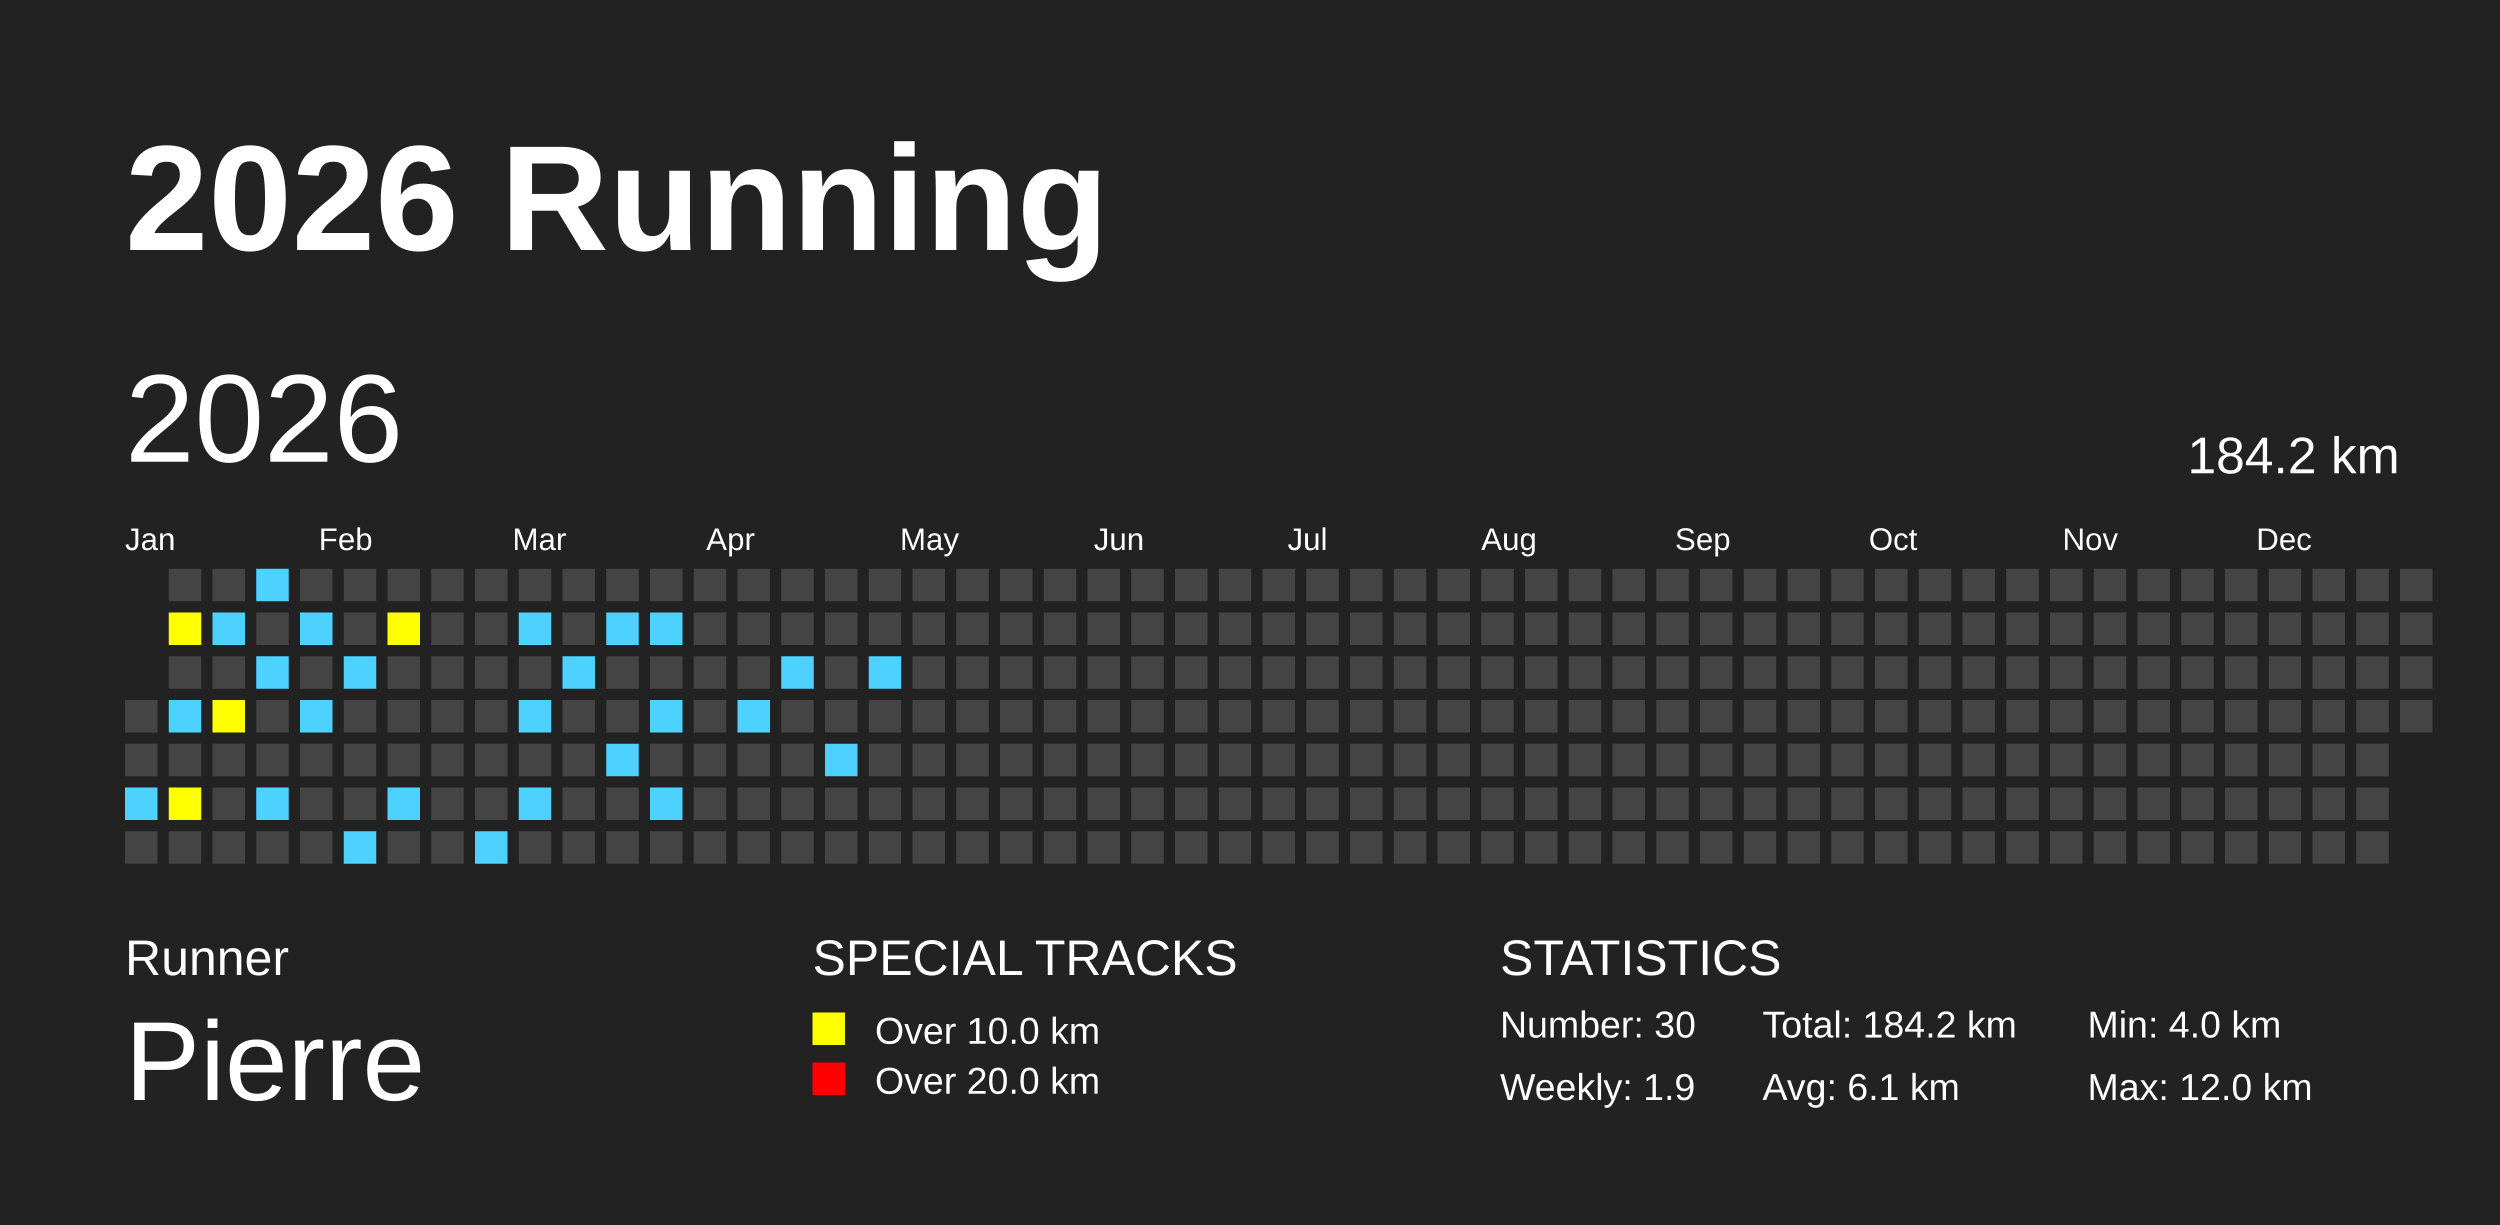
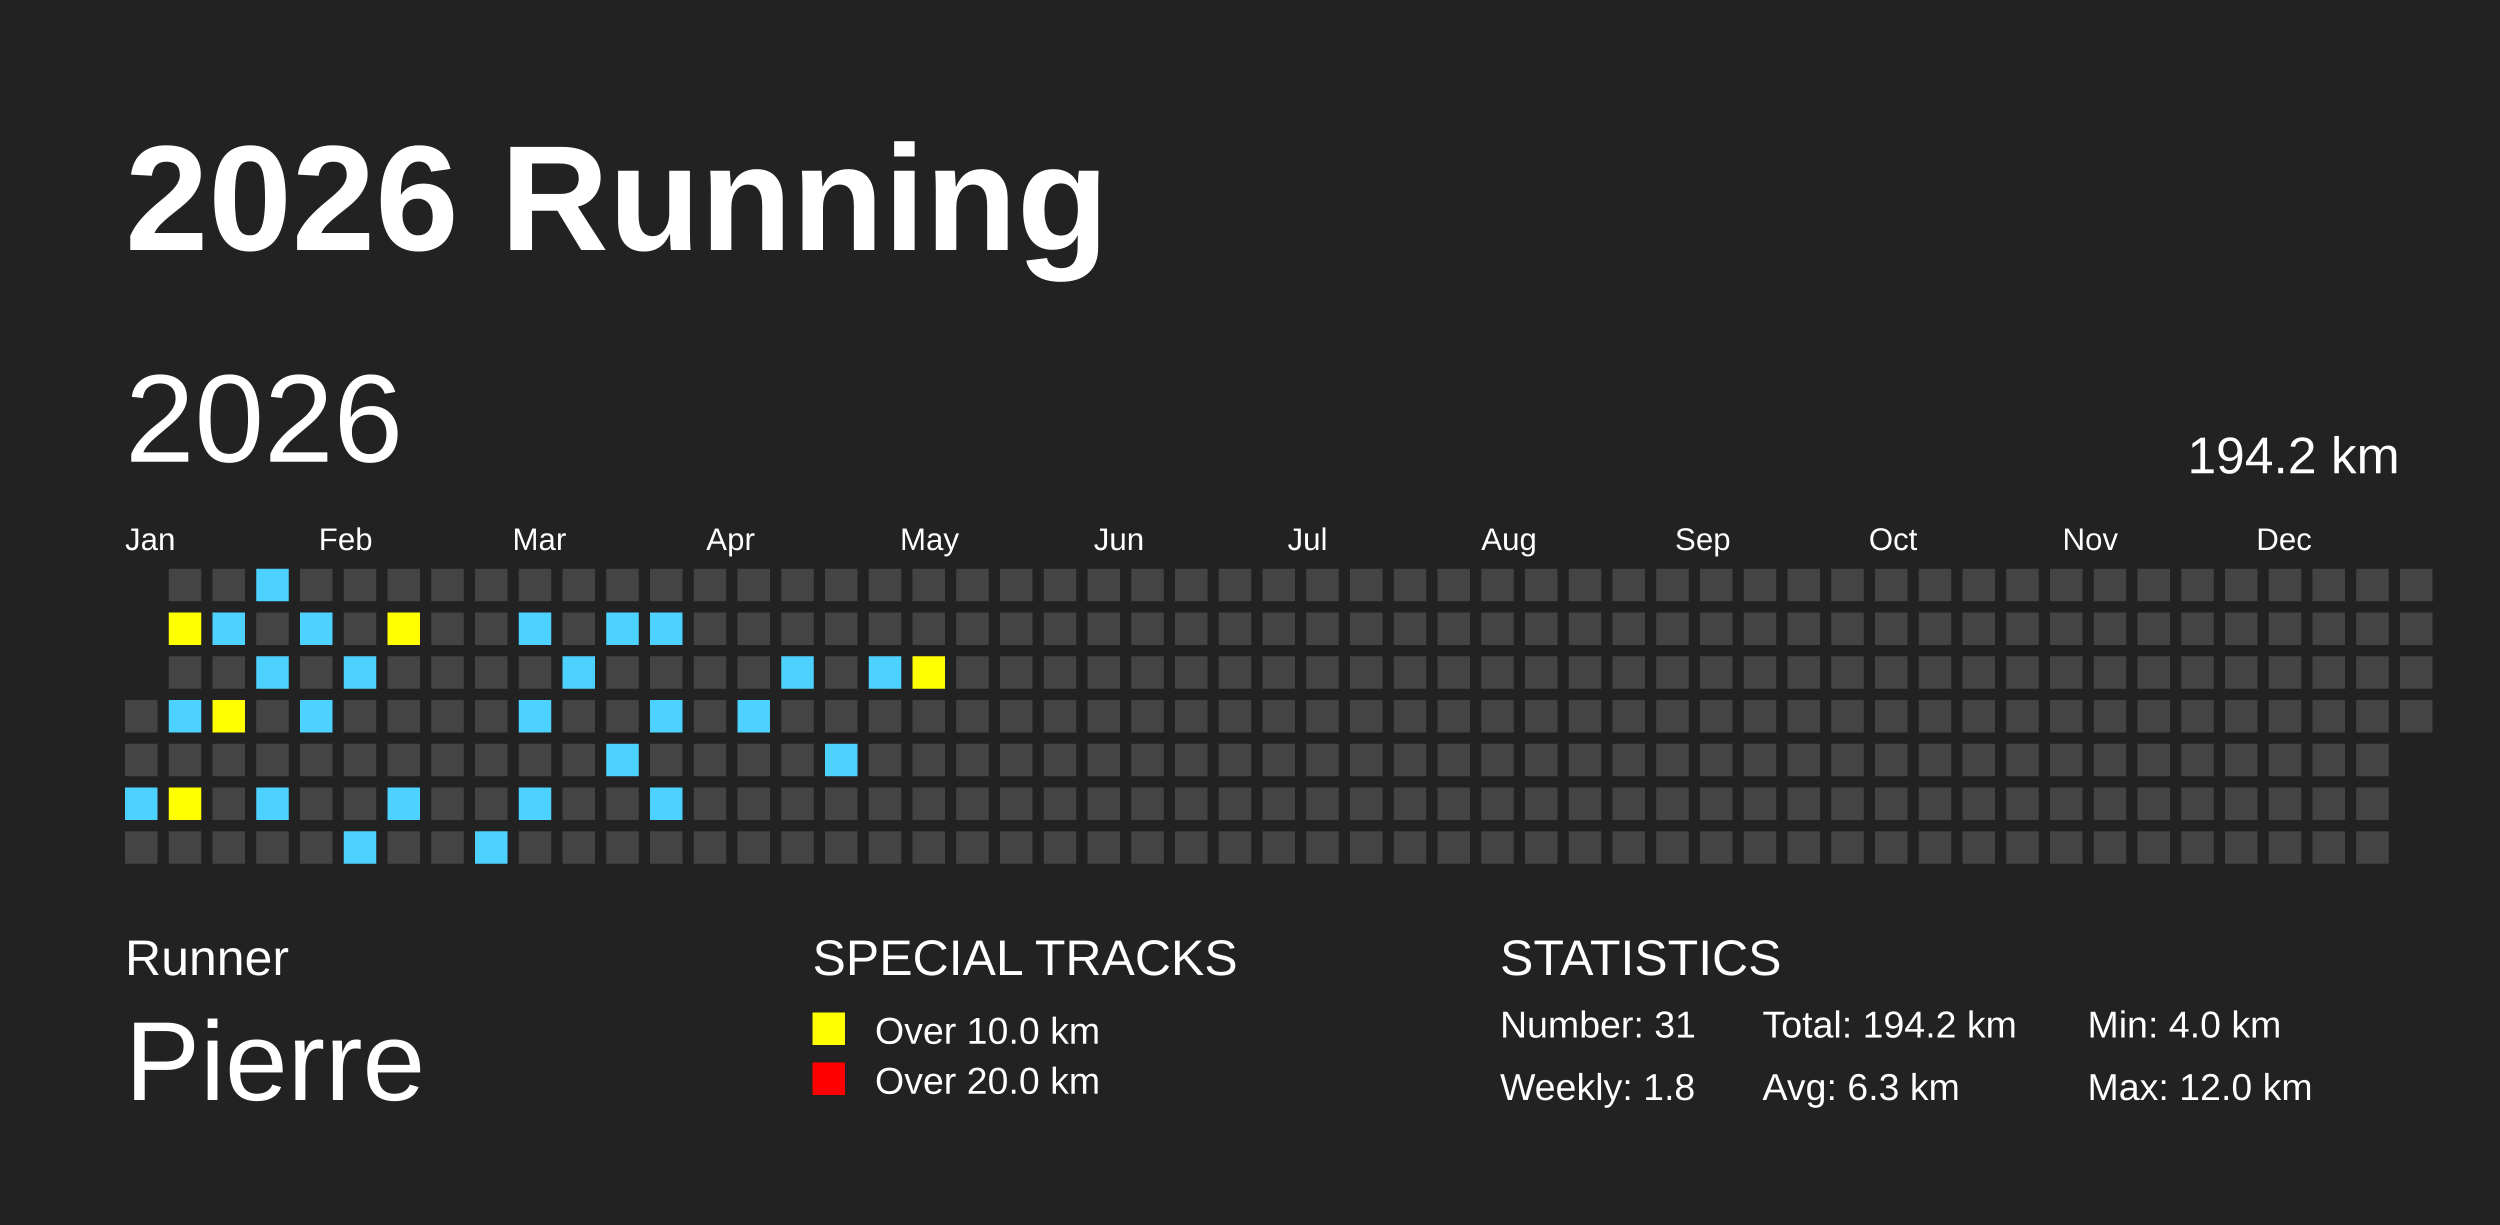
<svg xmlns="http://www.w3.org/2000/svg" baseProfile="full" height="98mm" version="1.1" viewBox="0,0,200,98" width="200mm">
  <defs />
  <rect fill="#222222" height="98" width="200" x="0" y="0" />
  <text fill="#FFFFFF" style="font-size:12px; font-family:Arial; font-weight:bold;" x="10" y="20">2026 Running</text>
  <text fill="#FFFFFF" style="font-size:4px; font-family:Arial" x="10" y="78">Runner</text>
  <text fill="#FFFFFF" style="font-size:9px; font-family:Arial" x="10" y="88">Pierre</text>
  <text fill="#FFFFFF" style="font-size:4px; font-family:Arial" x="65" y="78">SPECIAL TRACKS</text>
  <rect fill="yellow" height="2.6" width="2.6" x="65" y="81" />
  <text fill="#FFFFFF" style="font-size:3px; font-family:Arial" x="70" y="83.5">Over 10.0 km</text>
  <rect fill="red" height="2.6" width="2.6" x="65" y="85" />
  <text fill="#FFFFFF" style="font-size:3px; font-family:Arial" x="70" y="87.5">Over 20.0 km</text>
  <text fill="#FFFFFF" style="font-size:4px; font-family:Arial" x="120" y="78">STATISTICS</text>
-   <text fill="#FFFFFF" style="font-size:3px; font-family:Arial" x="120" y="83">Number: 30</text>
-   <text fill="#FFFFFF" style="font-size:3px; font-family:Arial" x="120" y="88">Weekly: 1.9</text>
-   <text fill="#FFFFFF" style="font-size:3px; font-family:Arial" x="141" y="83">Total: 184.2 km</text>
-   <text fill="#FFFFFF" style="font-size:3px; font-family:Arial" x="141" y="88">Avg: 6.1 km</text>
+   <text fill="#FFFFFF" style="font-size:3px; font-family:Arial" x="120" y="83">Number: 31</text>
+   <text fill="#FFFFFF" style="font-size:3px; font-family:Arial" x="120" y="88">Weekly: 1.8</text>
+   <text fill="#FFFFFF" style="font-size:3px; font-family:Arial" x="141" y="83">Total: 194.2 km</text>
+   <text fill="#FFFFFF" style="font-size:3px; font-family:Arial" x="141" y="88">Avg: 6.3 km</text>
  <text fill="#FFFFFF" style="font-size:3px; font-family:Arial" x="167" y="83">Min: 4.0 km</text>
  <text fill="#FFFFFF" style="font-size:3px; font-family:Arial" x="167" y="88">Max: 12.0 km</text>
  <text dominant-baseline="hanging" fill="#FFFFFF" style="font-size:10.0px; font-family:Arial;" x="10" y="30">2026</text>
-   <text dominant-baseline="hanging" fill="#FFFFFF" style="font-size:4.125px; font-family:Arial;" x="175" y="35">184.2 km</text>
+   <text dominant-baseline="hanging" fill="#FFFFFF" style="font-size:4.125px; font-family:Arial;" x="175" y="35">194.2 km</text>
  <text fill="#FFFFFF" style="font-size:2.5px; font-family:Arial" x="10.0" y="44">Jan</text>
  <text fill="#FFFFFF" style="font-size:2.5px; font-family:Arial" x="25.5" y="44">Feb</text>
  <text fill="#FFFFFF" style="font-size:2.5px; font-family:Arial" x="41.0" y="44">Mar</text>
  <text fill="#FFFFFF" style="font-size:2.5px; font-family:Arial" x="56.5" y="44">Apr</text>
  <text fill="#FFFFFF" style="font-size:2.5px; font-family:Arial" x="72.0" y="44">May</text>
  <text fill="#FFFFFF" style="font-size:2.5px; font-family:Arial" x="87.5" y="44">Jun</text>
  <text fill="#FFFFFF" style="font-size:2.5px; font-family:Arial" x="103.0" y="44">Jul</text>
  <text fill="#FFFFFF" style="font-size:2.5px; font-family:Arial" x="118.5" y="44">Aug</text>
  <text fill="#FFFFFF" style="font-size:2.5px; font-family:Arial" x="134.0" y="44">Sep</text>
  <text fill="#FFFFFF" style="font-size:2.5px; font-family:Arial" x="149.5" y="44">Oct</text>
  <text fill="#FFFFFF" style="font-size:2.5px; font-family:Arial" x="165.0" y="44">Nov</text>
  <text fill="#FFFFFF" style="font-size:2.5px; font-family:Arial" x="180.5" y="44">Dec</text>
  <rect fill="#444444" height="2.6" width="2.6" x="10.0" y="56.0" />
  <rect fill="#444444" height="2.6" width="2.6" x="10.0" y="59.5" />
  <rect fill="#4DD2FF" height="2.6" width="2.6" x="10.0" y="63.0" />
  <rect fill="#444444" height="2.6" width="2.6" x="10.0" y="66.5" />
  <rect fill="#444444" height="2.6" width="2.6" x="13.5" y="45.5" />
  <rect fill="yellow" height="2.6" width="2.6" x="13.5" y="49.0" />
  <rect fill="#444444" height="2.6" width="2.6" x="13.5" y="52.5" />
  <rect fill="#4DD2FF" height="2.6" width="2.6" x="13.5" y="56.0" />
  <rect fill="#444444" height="2.6" width="2.6" x="13.5" y="59.5" />
  <rect fill="yellow" height="2.6" width="2.6" x="13.5" y="63.0" />
  <rect fill="#444444" height="2.6" width="2.6" x="13.5" y="66.5" />
  <rect fill="#444444" height="2.6" width="2.6" x="17.0" y="45.5" />
  <rect fill="#4DD2FF" height="2.6" width="2.6" x="17.0" y="49.0" />
  <rect fill="#444444" height="2.6" width="2.6" x="17.0" y="52.5" />
  <rect fill="yellow" height="2.6" width="2.6" x="17.0" y="56.0" />
  <rect fill="#444444" height="2.6" width="2.6" x="17.0" y="59.5" />
  <rect fill="#444444" height="2.6" width="2.6" x="17.0" y="63.0" />
  <rect fill="#444444" height="2.6" width="2.6" x="17.0" y="66.5" />
  <rect fill="#4DD2FF" height="2.6" width="2.6" x="20.5" y="45.5" />
  <rect fill="#444444" height="2.6" width="2.6" x="20.5" y="49.0" />
  <rect fill="#4DD2FF" height="2.6" width="2.6" x="20.5" y="52.5" />
  <rect fill="#444444" height="2.6" width="2.6" x="20.5" y="56.0" />
  <rect fill="#444444" height="2.6" width="2.6" x="20.5" y="59.5" />
  <rect fill="#4DD2FF" height="2.6" width="2.6" x="20.5" y="63.0" />
  <rect fill="#444444" height="2.6" width="2.6" x="20.5" y="66.5" />
  <rect fill="#444444" height="2.6" width="2.6" x="24.0" y="45.5" />
  <rect fill="#4DD2FF" height="2.6" width="2.6" x="24.0" y="49.0" />
  <rect fill="#444444" height="2.6" width="2.6" x="24.0" y="52.5" />
  <rect fill="#4DD2FF" height="2.6" width="2.6" x="24.0" y="56.0" />
  <rect fill="#444444" height="2.6" width="2.6" x="24.0" y="59.5" />
  <rect fill="#444444" height="2.6" width="2.6" x="24.0" y="63.0" />
  <rect fill="#444444" height="2.6" width="2.6" x="24.0" y="66.5" />
  <rect fill="#444444" height="2.6" width="2.6" x="27.5" y="45.5" />
  <rect fill="#444444" height="2.6" width="2.6" x="27.5" y="49.0" />
  <rect fill="#4DD2FF" height="2.6" width="2.6" x="27.5" y="52.5" />
  <rect fill="#444444" height="2.6" width="2.6" x="27.5" y="56.0" />
  <rect fill="#444444" height="2.6" width="2.6" x="27.5" y="59.5" />
  <rect fill="#444444" height="2.6" width="2.6" x="27.5" y="63.0" />
  <rect fill="#4DD2FF" height="2.6" width="2.6" x="27.5" y="66.5" />
  <rect fill="#444444" height="2.6" width="2.6" x="31.0" y="45.5" />
  <rect fill="yellow" height="2.6" width="2.6" x="31.0" y="49.0" />
  <rect fill="#444444" height="2.6" width="2.6" x="31.0" y="52.5" />
  <rect fill="#444444" height="2.6" width="2.6" x="31.0" y="56.0" />
  <rect fill="#444444" height="2.6" width="2.6" x="31.0" y="59.5" />
  <rect fill="#4DD2FF" height="2.6" width="2.6" x="31.0" y="63.0" />
  <rect fill="#444444" height="2.6" width="2.6" x="31.0" y="66.5" />
  <rect fill="#444444" height="2.6" width="2.6" x="34.5" y="45.5" />
  <rect fill="#444444" height="2.6" width="2.6" x="34.5" y="49.0" />
  <rect fill="#444444" height="2.6" width="2.6" x="34.5" y="52.5" />
  <rect fill="#444444" height="2.6" width="2.6" x="34.5" y="56.0" />
  <rect fill="#444444" height="2.6" width="2.6" x="34.5" y="59.5" />
  <rect fill="#444444" height="2.6" width="2.6" x="34.5" y="63.0" />
  <rect fill="#444444" height="2.6" width="2.6" x="34.5" y="66.5" />
  <rect fill="#444444" height="2.6" width="2.6" x="38.0" y="45.5" />
  <rect fill="#444444" height="2.6" width="2.6" x="38.0" y="49.0" />
  <rect fill="#444444" height="2.6" width="2.6" x="38.0" y="52.5" />
  <rect fill="#444444" height="2.6" width="2.6" x="38.0" y="56.0" />
  <rect fill="#444444" height="2.6" width="2.6" x="38.0" y="59.5" />
  <rect fill="#444444" height="2.6" width="2.6" x="38.0" y="63.0" />
  <rect fill="#4DD2FF" height="2.6" width="2.6" x="38.0" y="66.5" />
  <rect fill="#444444" height="2.6" width="2.6" x="41.5" y="45.5" />
  <rect fill="#4DD2FF" height="2.6" width="2.6" x="41.5" y="49.0" />
  <rect fill="#444444" height="2.6" width="2.6" x="41.5" y="52.5" />
  <rect fill="#4DD2FF" height="2.6" width="2.6" x="41.5" y="56.0" />
  <rect fill="#444444" height="2.6" width="2.6" x="41.5" y="59.5" />
  <rect fill="#4DD2FF" height="2.6" width="2.6" x="41.5" y="63.0" />
  <rect fill="#444444" height="2.6" width="2.6" x="41.5" y="66.5" />
  <rect fill="#444444" height="2.6" width="2.6" x="45.0" y="45.5" />
  <rect fill="#444444" height="2.6" width="2.6" x="45.0" y="49.0" />
  <rect fill="#4DD2FF" height="2.6" width="2.6" x="45.0" y="52.5" />
  <rect fill="#444444" height="2.6" width="2.6" x="45.0" y="56.0" />
  <rect fill="#444444" height="2.6" width="2.6" x="45.0" y="59.5" />
  <rect fill="#444444" height="2.6" width="2.6" x="45.0" y="63.0" />
  <rect fill="#444444" height="2.6" width="2.6" x="45.0" y="66.5" />
  <rect fill="#444444" height="2.6" width="2.6" x="48.5" y="45.5" />
  <rect fill="#4DD2FF" height="2.6" width="2.6" x="48.5" y="49.0" />
  <rect fill="#444444" height="2.6" width="2.6" x="48.5" y="52.5" />
  <rect fill="#444444" height="2.6" width="2.6" x="48.5" y="56.0" />
  <rect fill="#4DD2FF" height="2.6" width="2.6" x="48.5" y="59.5" />
  <rect fill="#444444" height="2.6" width="2.6" x="48.5" y="63.0" />
  <rect fill="#444444" height="2.6" width="2.6" x="48.5" y="66.5" />
  <rect fill="#444444" height="2.6" width="2.6" x="52.0" y="45.5" />
  <rect fill="#4DD2FF" height="2.6" width="2.6" x="52.0" y="49.0" />
  <rect fill="#444444" height="2.6" width="2.6" x="52.0" y="52.5" />
  <rect fill="#4DD2FF" height="2.6" width="2.6" x="52.0" y="56.0" />
  <rect fill="#444444" height="2.6" width="2.6" x="52.0" y="59.5" />
  <rect fill="#4DD2FF" height="2.6" width="2.6" x="52.0" y="63.0" />
  <rect fill="#444444" height="2.6" width="2.6" x="52.0" y="66.5" />
  <rect fill="#444444" height="2.6" width="2.6" x="55.5" y="45.5" />
  <rect fill="#444444" height="2.6" width="2.6" x="55.5" y="49.0" />
  <rect fill="#444444" height="2.6" width="2.6" x="55.5" y="52.5" />
  <rect fill="#444444" height="2.6" width="2.6" x="55.5" y="56.0" />
  <rect fill="#444444" height="2.6" width="2.6" x="55.5" y="59.5" />
  <rect fill="#444444" height="2.6" width="2.6" x="55.5" y="63.0" />
  <rect fill="#444444" height="2.6" width="2.6" x="55.5" y="66.5" />
  <rect fill="#444444" height="2.6" width="2.6" x="59.0" y="45.5" />
  <rect fill="#444444" height="2.6" width="2.6" x="59.0" y="49.0" />
  <rect fill="#444444" height="2.6" width="2.6" x="59.0" y="52.5" />
  <rect fill="#4DD2FF" height="2.6" width="2.6" x="59.0" y="56.0" />
  <rect fill="#444444" height="2.6" width="2.6" x="59.0" y="59.5" />
  <rect fill="#444444" height="2.6" width="2.6" x="59.0" y="63.0" />
  <rect fill="#444444" height="2.6" width="2.6" x="59.0" y="66.5" />
  <rect fill="#444444" height="2.6" width="2.6" x="62.5" y="45.5" />
  <rect fill="#444444" height="2.6" width="2.6" x="62.5" y="49.0" />
  <rect fill="#4DD2FF" height="2.6" width="2.6" x="62.5" y="52.5" />
  <rect fill="#444444" height="2.6" width="2.6" x="62.5" y="56.0" />
  <rect fill="#444444" height="2.6" width="2.6" x="62.5" y="59.5" />
  <rect fill="#444444" height="2.6" width="2.6" x="62.5" y="63.0" />
  <rect fill="#444444" height="2.6" width="2.6" x="62.5" y="66.5" />
  <rect fill="#444444" height="2.6" width="2.6" x="66.0" y="45.5" />
  <rect fill="#444444" height="2.6" width="2.6" x="66.0" y="49.0" />
  <rect fill="#444444" height="2.6" width="2.6" x="66.0" y="52.5" />
  <rect fill="#444444" height="2.6" width="2.6" x="66.0" y="56.0" />
  <rect fill="#4DD2FF" height="2.6" width="2.6" x="66.0" y="59.5" />
  <rect fill="#444444" height="2.6" width="2.6" x="66.0" y="63.0" />
  <rect fill="#444444" height="2.6" width="2.6" x="66.0" y="66.5" />
  <rect fill="#444444" height="2.6" width="2.6" x="69.5" y="45.5" />
  <rect fill="#444444" height="2.6" width="2.6" x="69.5" y="49.0" />
  <rect fill="#4DD2FF" height="2.6" width="2.6" x="69.5" y="52.5" />
  <rect fill="#444444" height="2.6" width="2.6" x="69.5" y="56.0" />
  <rect fill="#444444" height="2.6" width="2.6" x="69.5" y="59.5" />
  <rect fill="#444444" height="2.6" width="2.6" x="69.5" y="63.0" />
  <rect fill="#444444" height="2.6" width="2.6" x="69.5" y="66.5" />
  <rect fill="#444444" height="2.6" width="2.6" x="73.0" y="45.5" />
  <rect fill="#444444" height="2.6" width="2.6" x="73.0" y="49.0" />
-   <rect fill="#444444" height="2.6" width="2.6" x="73.0" y="52.5" />
+   <rect fill="yellow" height="2.6" width="2.6" x="73.0" y="52.5" />
  <rect fill="#444444" height="2.6" width="2.6" x="73.0" y="56.0" />
  <rect fill="#444444" height="2.6" width="2.6" x="73.0" y="59.5" />
  <rect fill="#444444" height="2.6" width="2.6" x="73.0" y="63.0" />
  <rect fill="#444444" height="2.6" width="2.6" x="73.0" y="66.5" />
  <rect fill="#444444" height="2.6" width="2.6" x="76.5" y="45.5" />
  <rect fill="#444444" height="2.6" width="2.6" x="76.5" y="49.0" />
  <rect fill="#444444" height="2.6" width="2.6" x="76.5" y="52.5" />
  <rect fill="#444444" height="2.6" width="2.6" x="76.5" y="56.0" />
  <rect fill="#444444" height="2.6" width="2.6" x="76.5" y="59.5" />
  <rect fill="#444444" height="2.6" width="2.6" x="76.5" y="63.0" />
  <rect fill="#444444" height="2.6" width="2.6" x="76.5" y="66.5" />
  <rect fill="#444444" height="2.6" width="2.6" x="80.0" y="45.5" />
  <rect fill="#444444" height="2.6" width="2.6" x="80.0" y="49.0" />
  <rect fill="#444444" height="2.6" width="2.6" x="80.0" y="52.5" />
  <rect fill="#444444" height="2.6" width="2.6" x="80.0" y="56.0" />
  <rect fill="#444444" height="2.6" width="2.6" x="80.0" y="59.5" />
  <rect fill="#444444" height="2.6" width="2.6" x="80.0" y="63.0" />
  <rect fill="#444444" height="2.6" width="2.6" x="80.0" y="66.5" />
  <rect fill="#444444" height="2.6" width="2.6" x="83.5" y="45.5" />
  <rect fill="#444444" height="2.6" width="2.6" x="83.5" y="49.0" />
  <rect fill="#444444" height="2.6" width="2.6" x="83.5" y="52.5" />
  <rect fill="#444444" height="2.6" width="2.6" x="83.5" y="56.0" />
  <rect fill="#444444" height="2.6" width="2.6" x="83.5" y="59.5" />
  <rect fill="#444444" height="2.6" width="2.6" x="83.5" y="63.0" />
  <rect fill="#444444" height="2.6" width="2.6" x="83.5" y="66.5" />
  <rect fill="#444444" height="2.6" width="2.6" x="87.0" y="45.5" />
  <rect fill="#444444" height="2.6" width="2.6" x="87.0" y="49.0" />
  <rect fill="#444444" height="2.6" width="2.6" x="87.0" y="52.5" />
  <rect fill="#444444" height="2.6" width="2.6" x="87.0" y="56.0" />
  <rect fill="#444444" height="2.6" width="2.6" x="87.0" y="59.5" />
  <rect fill="#444444" height="2.6" width="2.6" x="87.0" y="63.0" />
  <rect fill="#444444" height="2.6" width="2.6" x="87.0" y="66.5" />
  <rect fill="#444444" height="2.6" width="2.6" x="90.5" y="45.5" />
  <rect fill="#444444" height="2.6" width="2.6" x="90.5" y="49.0" />
  <rect fill="#444444" height="2.6" width="2.6" x="90.5" y="52.5" />
  <rect fill="#444444" height="2.6" width="2.6" x="90.5" y="56.0" />
  <rect fill="#444444" height="2.6" width="2.6" x="90.5" y="59.5" />
  <rect fill="#444444" height="2.6" width="2.6" x="90.5" y="63.0" />
  <rect fill="#444444" height="2.6" width="2.6" x="90.5" y="66.5" />
  <rect fill="#444444" height="2.6" width="2.6" x="94.0" y="45.5" />
  <rect fill="#444444" height="2.6" width="2.6" x="94.0" y="49.0" />
  <rect fill="#444444" height="2.6" width="2.6" x="94.0" y="52.5" />
  <rect fill="#444444" height="2.6" width="2.6" x="94.0" y="56.0" />
  <rect fill="#444444" height="2.6" width="2.6" x="94.0" y="59.5" />
  <rect fill="#444444" height="2.6" width="2.6" x="94.0" y="63.0" />
  <rect fill="#444444" height="2.6" width="2.6" x="94.0" y="66.5" />
  <rect fill="#444444" height="2.6" width="2.6" x="97.5" y="45.5" />
  <rect fill="#444444" height="2.6" width="2.6" x="97.5" y="49.0" />
  <rect fill="#444444" height="2.6" width="2.6" x="97.5" y="52.5" />
  <rect fill="#444444" height="2.6" width="2.6" x="97.5" y="56.0" />
  <rect fill="#444444" height="2.6" width="2.6" x="97.5" y="59.5" />
  <rect fill="#444444" height="2.6" width="2.6" x="97.5" y="63.0" />
  <rect fill="#444444" height="2.6" width="2.6" x="97.5" y="66.5" />
  <rect fill="#444444" height="2.6" width="2.6" x="101.0" y="45.5" />
  <rect fill="#444444" height="2.6" width="2.6" x="101.0" y="49.0" />
  <rect fill="#444444" height="2.6" width="2.6" x="101.0" y="52.5" />
  <rect fill="#444444" height="2.6" width="2.6" x="101.0" y="56.0" />
  <rect fill="#444444" height="2.6" width="2.6" x="101.0" y="59.5" />
  <rect fill="#444444" height="2.6" width="2.6" x="101.0" y="63.0" />
  <rect fill="#444444" height="2.6" width="2.6" x="101.0" y="66.5" />
  <rect fill="#444444" height="2.6" width="2.6" x="104.5" y="45.5" />
  <rect fill="#444444" height="2.6" width="2.6" x="104.5" y="49.0" />
  <rect fill="#444444" height="2.6" width="2.6" x="104.5" y="52.5" />
  <rect fill="#444444" height="2.6" width="2.6" x="104.5" y="56.0" />
  <rect fill="#444444" height="2.6" width="2.6" x="104.5" y="59.5" />
  <rect fill="#444444" height="2.6" width="2.6" x="104.5" y="63.0" />
  <rect fill="#444444" height="2.6" width="2.6" x="104.5" y="66.5" />
  <rect fill="#444444" height="2.6" width="2.6" x="108.0" y="45.5" />
  <rect fill="#444444" height="2.6" width="2.6" x="108.0" y="49.0" />
  <rect fill="#444444" height="2.6" width="2.6" x="108.0" y="52.5" />
  <rect fill="#444444" height="2.6" width="2.6" x="108.0" y="56.0" />
  <rect fill="#444444" height="2.6" width="2.6" x="108.0" y="59.5" />
  <rect fill="#444444" height="2.6" width="2.6" x="108.0" y="63.0" />
  <rect fill="#444444" height="2.6" width="2.6" x="108.0" y="66.5" />
  <rect fill="#444444" height="2.6" width="2.6" x="111.5" y="45.5" />
  <rect fill="#444444" height="2.6" width="2.6" x="111.5" y="49.0" />
  <rect fill="#444444" height="2.6" width="2.6" x="111.5" y="52.5" />
  <rect fill="#444444" height="2.6" width="2.6" x="111.5" y="56.0" />
  <rect fill="#444444" height="2.6" width="2.6" x="111.5" y="59.5" />
  <rect fill="#444444" height="2.6" width="2.6" x="111.5" y="63.0" />
  <rect fill="#444444" height="2.6" width="2.6" x="111.5" y="66.5" />
  <rect fill="#444444" height="2.6" width="2.6" x="115.0" y="45.5" />
  <rect fill="#444444" height="2.6" width="2.6" x="115.0" y="49.0" />
  <rect fill="#444444" height="2.6" width="2.6" x="115.0" y="52.5" />
  <rect fill="#444444" height="2.6" width="2.6" x="115.0" y="56.0" />
  <rect fill="#444444" height="2.6" width="2.6" x="115.0" y="59.5" />
  <rect fill="#444444" height="2.6" width="2.6" x="115.0" y="63.0" />
  <rect fill="#444444" height="2.6" width="2.6" x="115.0" y="66.5" />
  <rect fill="#444444" height="2.6" width="2.6" x="118.5" y="45.5" />
  <rect fill="#444444" height="2.6" width="2.6" x="118.5" y="49.0" />
  <rect fill="#444444" height="2.6" width="2.6" x="118.5" y="52.5" />
  <rect fill="#444444" height="2.6" width="2.6" x="118.5" y="56.0" />
  <rect fill="#444444" height="2.6" width="2.6" x="118.5" y="59.5" />
  <rect fill="#444444" height="2.6" width="2.6" x="118.5" y="63.0" />
  <rect fill="#444444" height="2.6" width="2.6" x="118.5" y="66.5" />
  <rect fill="#444444" height="2.6" width="2.6" x="122.0" y="45.5" />
  <rect fill="#444444" height="2.6" width="2.6" x="122.0" y="49.0" />
  <rect fill="#444444" height="2.6" width="2.6" x="122.0" y="52.5" />
  <rect fill="#444444" height="2.6" width="2.6" x="122.0" y="56.0" />
  <rect fill="#444444" height="2.6" width="2.6" x="122.0" y="59.5" />
  <rect fill="#444444" height="2.6" width="2.6" x="122.0" y="63.0" />
  <rect fill="#444444" height="2.6" width="2.6" x="122.0" y="66.5" />
  <rect fill="#444444" height="2.6" width="2.6" x="125.5" y="45.5" />
  <rect fill="#444444" height="2.6" width="2.6" x="125.5" y="49.0" />
  <rect fill="#444444" height="2.6" width="2.6" x="125.5" y="52.5" />
  <rect fill="#444444" height="2.6" width="2.6" x="125.5" y="56.0" />
  <rect fill="#444444" height="2.6" width="2.6" x="125.5" y="59.5" />
  <rect fill="#444444" height="2.6" width="2.6" x="125.5" y="63.0" />
  <rect fill="#444444" height="2.6" width="2.6" x="125.5" y="66.5" />
  <rect fill="#444444" height="2.6" width="2.6" x="129.0" y="45.5" />
  <rect fill="#444444" height="2.6" width="2.6" x="129.0" y="49.0" />
  <rect fill="#444444" height="2.6" width="2.6" x="129.0" y="52.5" />
  <rect fill="#444444" height="2.6" width="2.6" x="129.0" y="56.0" />
  <rect fill="#444444" height="2.6" width="2.6" x="129.0" y="59.5" />
  <rect fill="#444444" height="2.6" width="2.6" x="129.0" y="63.0" />
  <rect fill="#444444" height="2.6" width="2.6" x="129.0" y="66.5" />
  <rect fill="#444444" height="2.6" width="2.6" x="132.5" y="45.5" />
  <rect fill="#444444" height="2.6" width="2.6" x="132.5" y="49.0" />
  <rect fill="#444444" height="2.6" width="2.6" x="132.5" y="52.5" />
  <rect fill="#444444" height="2.6" width="2.6" x="132.5" y="56.0" />
  <rect fill="#444444" height="2.6" width="2.6" x="132.5" y="59.5" />
  <rect fill="#444444" height="2.6" width="2.6" x="132.5" y="63.0" />
  <rect fill="#444444" height="2.6" width="2.6" x="132.5" y="66.5" />
  <rect fill="#444444" height="2.6" width="2.6" x="136.0" y="45.5" />
  <rect fill="#444444" height="2.6" width="2.6" x="136.0" y="49.0" />
  <rect fill="#444444" height="2.6" width="2.6" x="136.0" y="52.5" />
  <rect fill="#444444" height="2.6" width="2.6" x="136.0" y="56.0" />
  <rect fill="#444444" height="2.6" width="2.6" x="136.0" y="59.5" />
  <rect fill="#444444" height="2.6" width="2.6" x="136.0" y="63.0" />
  <rect fill="#444444" height="2.6" width="2.6" x="136.0" y="66.5" />
  <rect fill="#444444" height="2.6" width="2.6" x="139.5" y="45.5" />
  <rect fill="#444444" height="2.6" width="2.6" x="139.5" y="49.0" />
  <rect fill="#444444" height="2.6" width="2.6" x="139.5" y="52.5" />
  <rect fill="#444444" height="2.6" width="2.6" x="139.5" y="56.0" />
  <rect fill="#444444" height="2.6" width="2.6" x="139.5" y="59.5" />
  <rect fill="#444444" height="2.6" width="2.6" x="139.5" y="63.0" />
  <rect fill="#444444" height="2.6" width="2.6" x="139.5" y="66.5" />
  <rect fill="#444444" height="2.6" width="2.6" x="143.0" y="45.5" />
  <rect fill="#444444" height="2.6" width="2.6" x="143.0" y="49.0" />
  <rect fill="#444444" height="2.6" width="2.6" x="143.0" y="52.5" />
  <rect fill="#444444" height="2.6" width="2.6" x="143.0" y="56.0" />
  <rect fill="#444444" height="2.6" width="2.6" x="143.0" y="59.5" />
  <rect fill="#444444" height="2.6" width="2.6" x="143.0" y="63.0" />
  <rect fill="#444444" height="2.6" width="2.6" x="143.0" y="66.5" />
  <rect fill="#444444" height="2.6" width="2.6" x="146.5" y="45.5" />
  <rect fill="#444444" height="2.6" width="2.6" x="146.5" y="49.0" />
  <rect fill="#444444" height="2.6" width="2.6" x="146.5" y="52.5" />
  <rect fill="#444444" height="2.6" width="2.6" x="146.5" y="56.0" />
  <rect fill="#444444" height="2.6" width="2.6" x="146.5" y="59.5" />
  <rect fill="#444444" height="2.6" width="2.6" x="146.5" y="63.0" />
  <rect fill="#444444" height="2.6" width="2.6" x="146.5" y="66.5" />
  <rect fill="#444444" height="2.6" width="2.6" x="150.0" y="45.5" />
  <rect fill="#444444" height="2.6" width="2.6" x="150.0" y="49.0" />
  <rect fill="#444444" height="2.6" width="2.6" x="150.0" y="52.5" />
  <rect fill="#444444" height="2.6" width="2.6" x="150.0" y="56.0" />
  <rect fill="#444444" height="2.6" width="2.6" x="150.0" y="59.5" />
  <rect fill="#444444" height="2.6" width="2.6" x="150.0" y="63.0" />
  <rect fill="#444444" height="2.6" width="2.6" x="150.0" y="66.5" />
  <rect fill="#444444" height="2.6" width="2.6" x="153.5" y="45.5" />
  <rect fill="#444444" height="2.6" width="2.6" x="153.5" y="49.0" />
  <rect fill="#444444" height="2.6" width="2.6" x="153.5" y="52.5" />
  <rect fill="#444444" height="2.6" width="2.6" x="153.5" y="56.0" />
  <rect fill="#444444" height="2.6" width="2.6" x="153.5" y="59.5" />
  <rect fill="#444444" height="2.6" width="2.6" x="153.5" y="63.0" />
  <rect fill="#444444" height="2.6" width="2.6" x="153.5" y="66.5" />
  <rect fill="#444444" height="2.6" width="2.6" x="157.0" y="45.5" />
  <rect fill="#444444" height="2.6" width="2.6" x="157.0" y="49.0" />
  <rect fill="#444444" height="2.6" width="2.6" x="157.0" y="52.5" />
  <rect fill="#444444" height="2.6" width="2.6" x="157.0" y="56.0" />
  <rect fill="#444444" height="2.6" width="2.6" x="157.0" y="59.5" />
  <rect fill="#444444" height="2.6" width="2.6" x="157.0" y="63.0" />
  <rect fill="#444444" height="2.6" width="2.6" x="157.0" y="66.5" />
  <rect fill="#444444" height="2.6" width="2.6" x="160.5" y="45.5" />
  <rect fill="#444444" height="2.6" width="2.6" x="160.5" y="49.0" />
  <rect fill="#444444" height="2.6" width="2.6" x="160.5" y="52.5" />
  <rect fill="#444444" height="2.6" width="2.6" x="160.5" y="56.0" />
  <rect fill="#444444" height="2.6" width="2.6" x="160.5" y="59.5" />
  <rect fill="#444444" height="2.6" width="2.6" x="160.5" y="63.0" />
  <rect fill="#444444" height="2.6" width="2.6" x="160.5" y="66.5" />
  <rect fill="#444444" height="2.6" width="2.6" x="164.0" y="45.5" />
  <rect fill="#444444" height="2.6" width="2.6" x="164.0" y="49.0" />
  <rect fill="#444444" height="2.6" width="2.6" x="164.0" y="52.5" />
  <rect fill="#444444" height="2.6" width="2.6" x="164.0" y="56.0" />
  <rect fill="#444444" height="2.6" width="2.6" x="164.0" y="59.5" />
  <rect fill="#444444" height="2.6" width="2.6" x="164.0" y="63.0" />
  <rect fill="#444444" height="2.6" width="2.6" x="164.0" y="66.5" />
  <rect fill="#444444" height="2.6" width="2.6" x="167.5" y="45.5" />
  <rect fill="#444444" height="2.6" width="2.6" x="167.5" y="49.0" />
  <rect fill="#444444" height="2.6" width="2.6" x="167.5" y="52.5" />
  <rect fill="#444444" height="2.6" width="2.6" x="167.5" y="56.0" />
  <rect fill="#444444" height="2.6" width="2.6" x="167.5" y="59.5" />
  <rect fill="#444444" height="2.6" width="2.6" x="167.5" y="63.0" />
  <rect fill="#444444" height="2.6" width="2.6" x="167.5" y="66.5" />
  <rect fill="#444444" height="2.6" width="2.6" x="171.0" y="45.5" />
  <rect fill="#444444" height="2.6" width="2.6" x="171.0" y="49.0" />
  <rect fill="#444444" height="2.6" width="2.6" x="171.0" y="52.5" />
  <rect fill="#444444" height="2.6" width="2.6" x="171.0" y="56.0" />
  <rect fill="#444444" height="2.6" width="2.6" x="171.0" y="59.5" />
  <rect fill="#444444" height="2.6" width="2.6" x="171.0" y="63.0" />
  <rect fill="#444444" height="2.6" width="2.6" x="171.0" y="66.5" />
  <rect fill="#444444" height="2.6" width="2.6" x="174.5" y="45.5" />
  <rect fill="#444444" height="2.6" width="2.6" x="174.5" y="49.0" />
  <rect fill="#444444" height="2.6" width="2.6" x="174.5" y="52.5" />
  <rect fill="#444444" height="2.6" width="2.6" x="174.5" y="56.0" />
  <rect fill="#444444" height="2.6" width="2.6" x="174.5" y="59.5" />
  <rect fill="#444444" height="2.6" width="2.6" x="174.5" y="63.0" />
  <rect fill="#444444" height="2.6" width="2.6" x="174.5" y="66.5" />
  <rect fill="#444444" height="2.6" width="2.6" x="178.0" y="45.5" />
  <rect fill="#444444" height="2.6" width="2.6" x="178.0" y="49.0" />
  <rect fill="#444444" height="2.6" width="2.6" x="178.0" y="52.5" />
  <rect fill="#444444" height="2.6" width="2.6" x="178.0" y="56.0" />
  <rect fill="#444444" height="2.6" width="2.6" x="178.0" y="59.5" />
  <rect fill="#444444" height="2.6" width="2.6" x="178.0" y="63.0" />
  <rect fill="#444444" height="2.6" width="2.6" x="178.0" y="66.5" />
  <rect fill="#444444" height="2.6" width="2.6" x="181.5" y="45.5" />
  <rect fill="#444444" height="2.6" width="2.6" x="181.5" y="49.0" />
  <rect fill="#444444" height="2.6" width="2.6" x="181.5" y="52.5" />
  <rect fill="#444444" height="2.6" width="2.6" x="181.5" y="56.0" />
  <rect fill="#444444" height="2.6" width="2.6" x="181.5" y="59.5" />
  <rect fill="#444444" height="2.6" width="2.6" x="181.5" y="63.0" />
  <rect fill="#444444" height="2.6" width="2.6" x="181.5" y="66.5" />
  <rect fill="#444444" height="2.6" width="2.6" x="185.0" y="45.5" />
  <rect fill="#444444" height="2.6" width="2.6" x="185.0" y="49.0" />
  <rect fill="#444444" height="2.6" width="2.6" x="185.0" y="52.5" />
  <rect fill="#444444" height="2.6" width="2.6" x="185.0" y="56.0" />
  <rect fill="#444444" height="2.6" width="2.6" x="185.0" y="59.5" />
  <rect fill="#444444" height="2.6" width="2.6" x="185.0" y="63.0" />
  <rect fill="#444444" height="2.6" width="2.6" x="185.0" y="66.5" />
  <rect fill="#444444" height="2.6" width="2.6" x="188.5" y="45.5" />
  <rect fill="#444444" height="2.6" width="2.6" x="188.5" y="49.0" />
  <rect fill="#444444" height="2.6" width="2.6" x="188.5" y="52.5" />
  <rect fill="#444444" height="2.6" width="2.6" x="188.5" y="56.0" />
  <rect fill="#444444" height="2.6" width="2.6" x="188.5" y="59.5" />
  <rect fill="#444444" height="2.6" width="2.6" x="188.5" y="63.0" />
  <rect fill="#444444" height="2.6" width="2.6" x="188.5" y="66.5" />
  <rect fill="#444444" height="2.6" width="2.6" x="192.0" y="45.5" />
  <rect fill="#444444" height="2.6" width="2.6" x="192.0" y="49.0" />
  <rect fill="#444444" height="2.6" width="2.6" x="192.0" y="52.5" />
  <rect fill="#444444" height="2.6" width="2.6" x="192.0" y="56.0" />
</svg>
